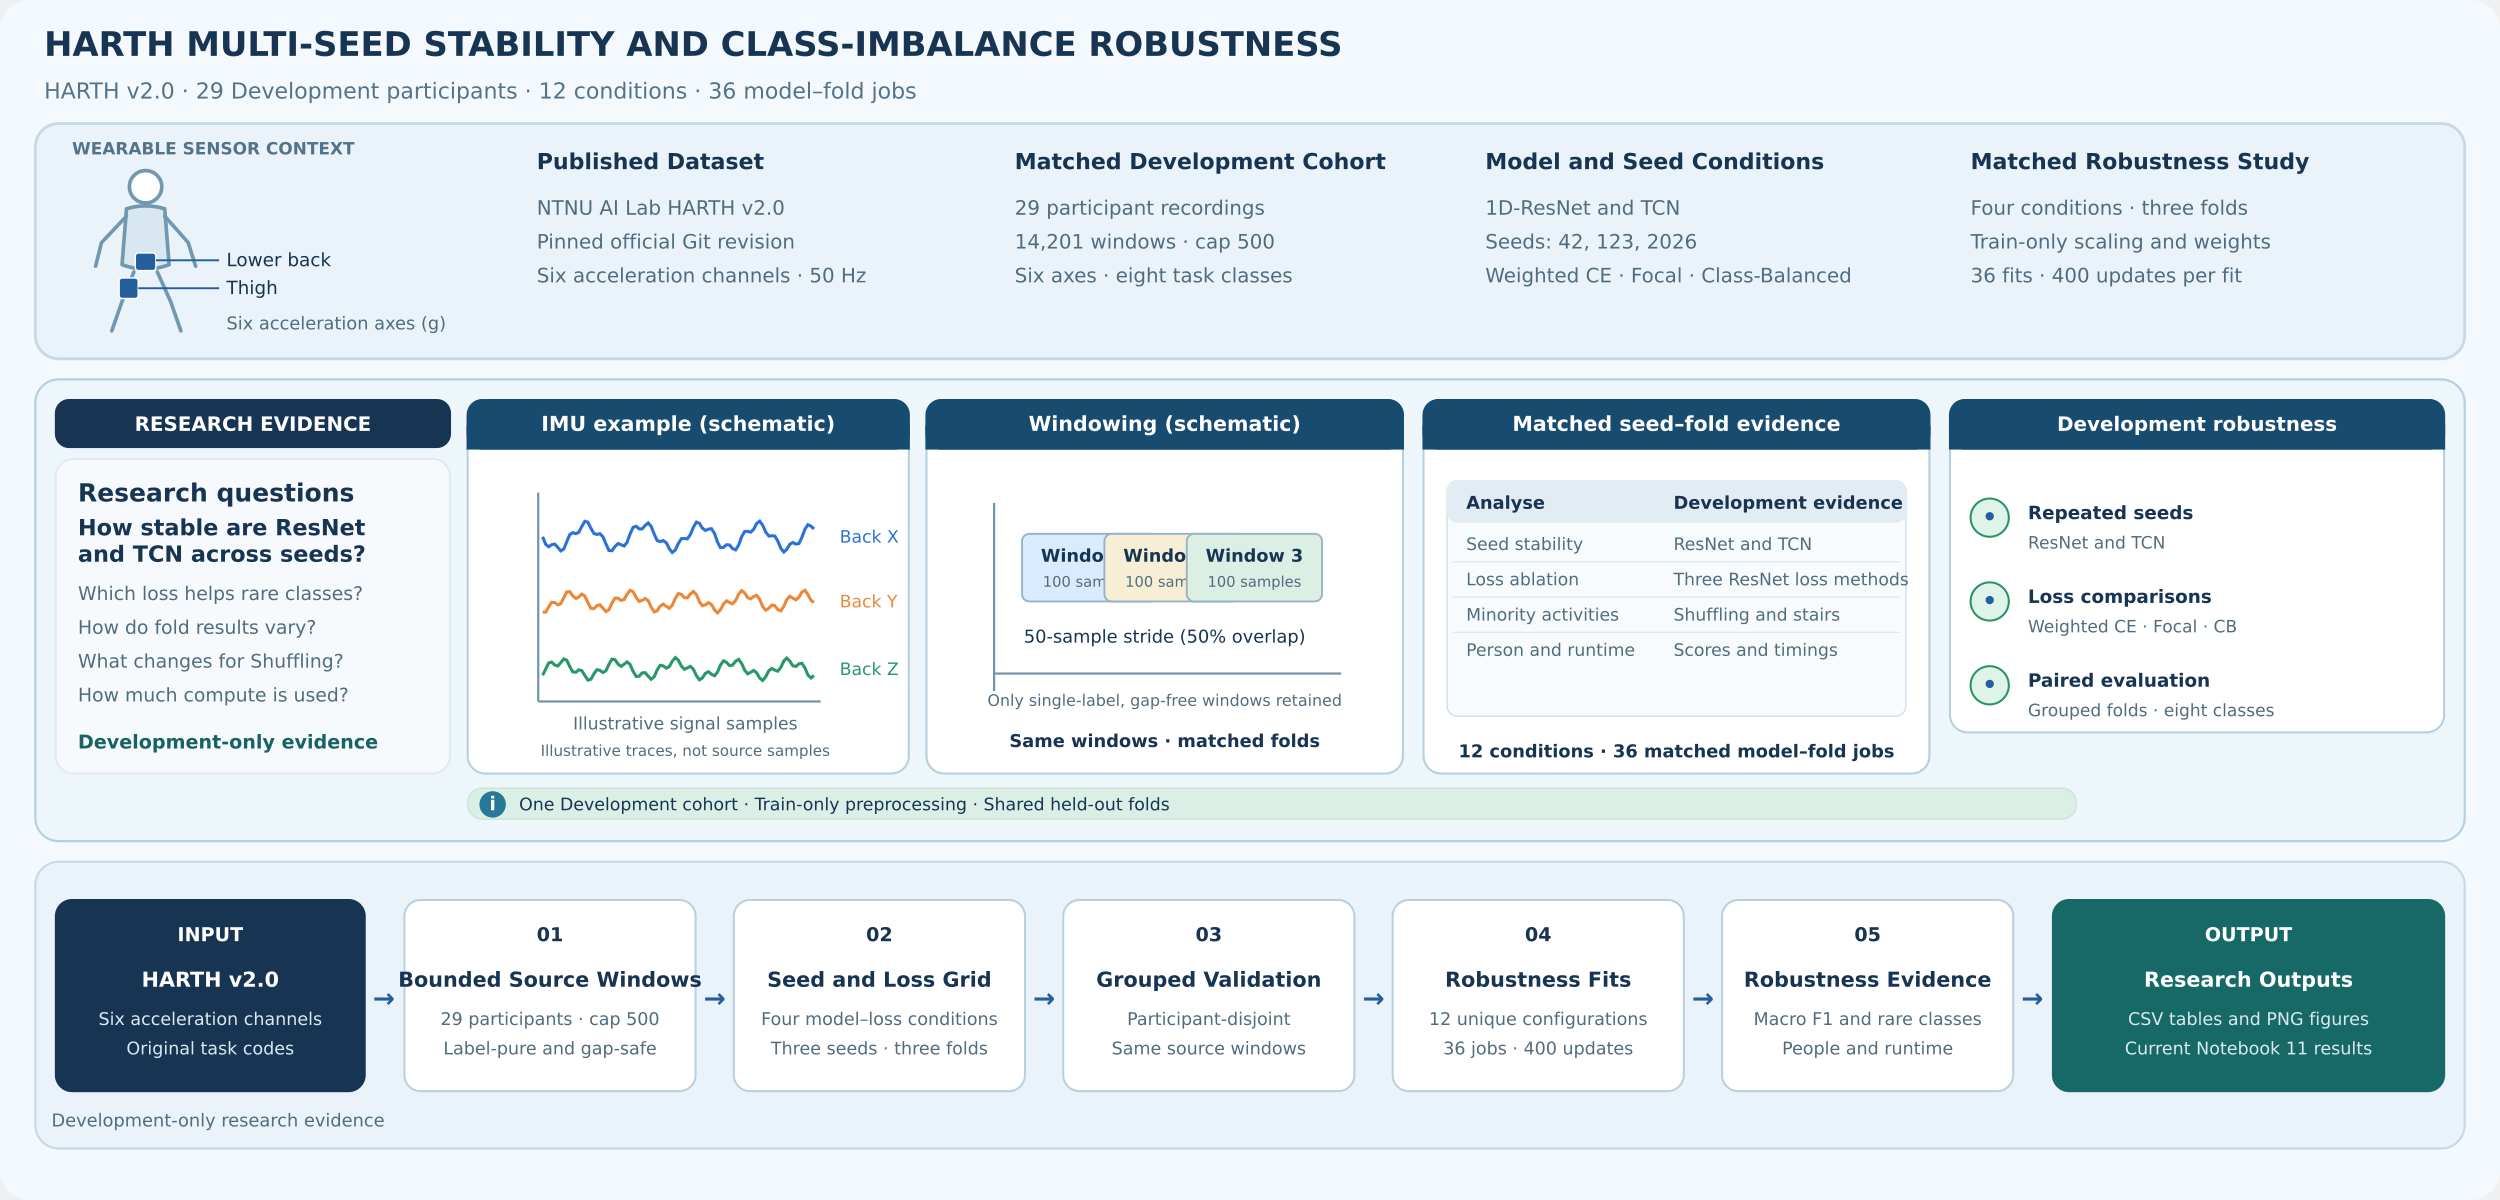
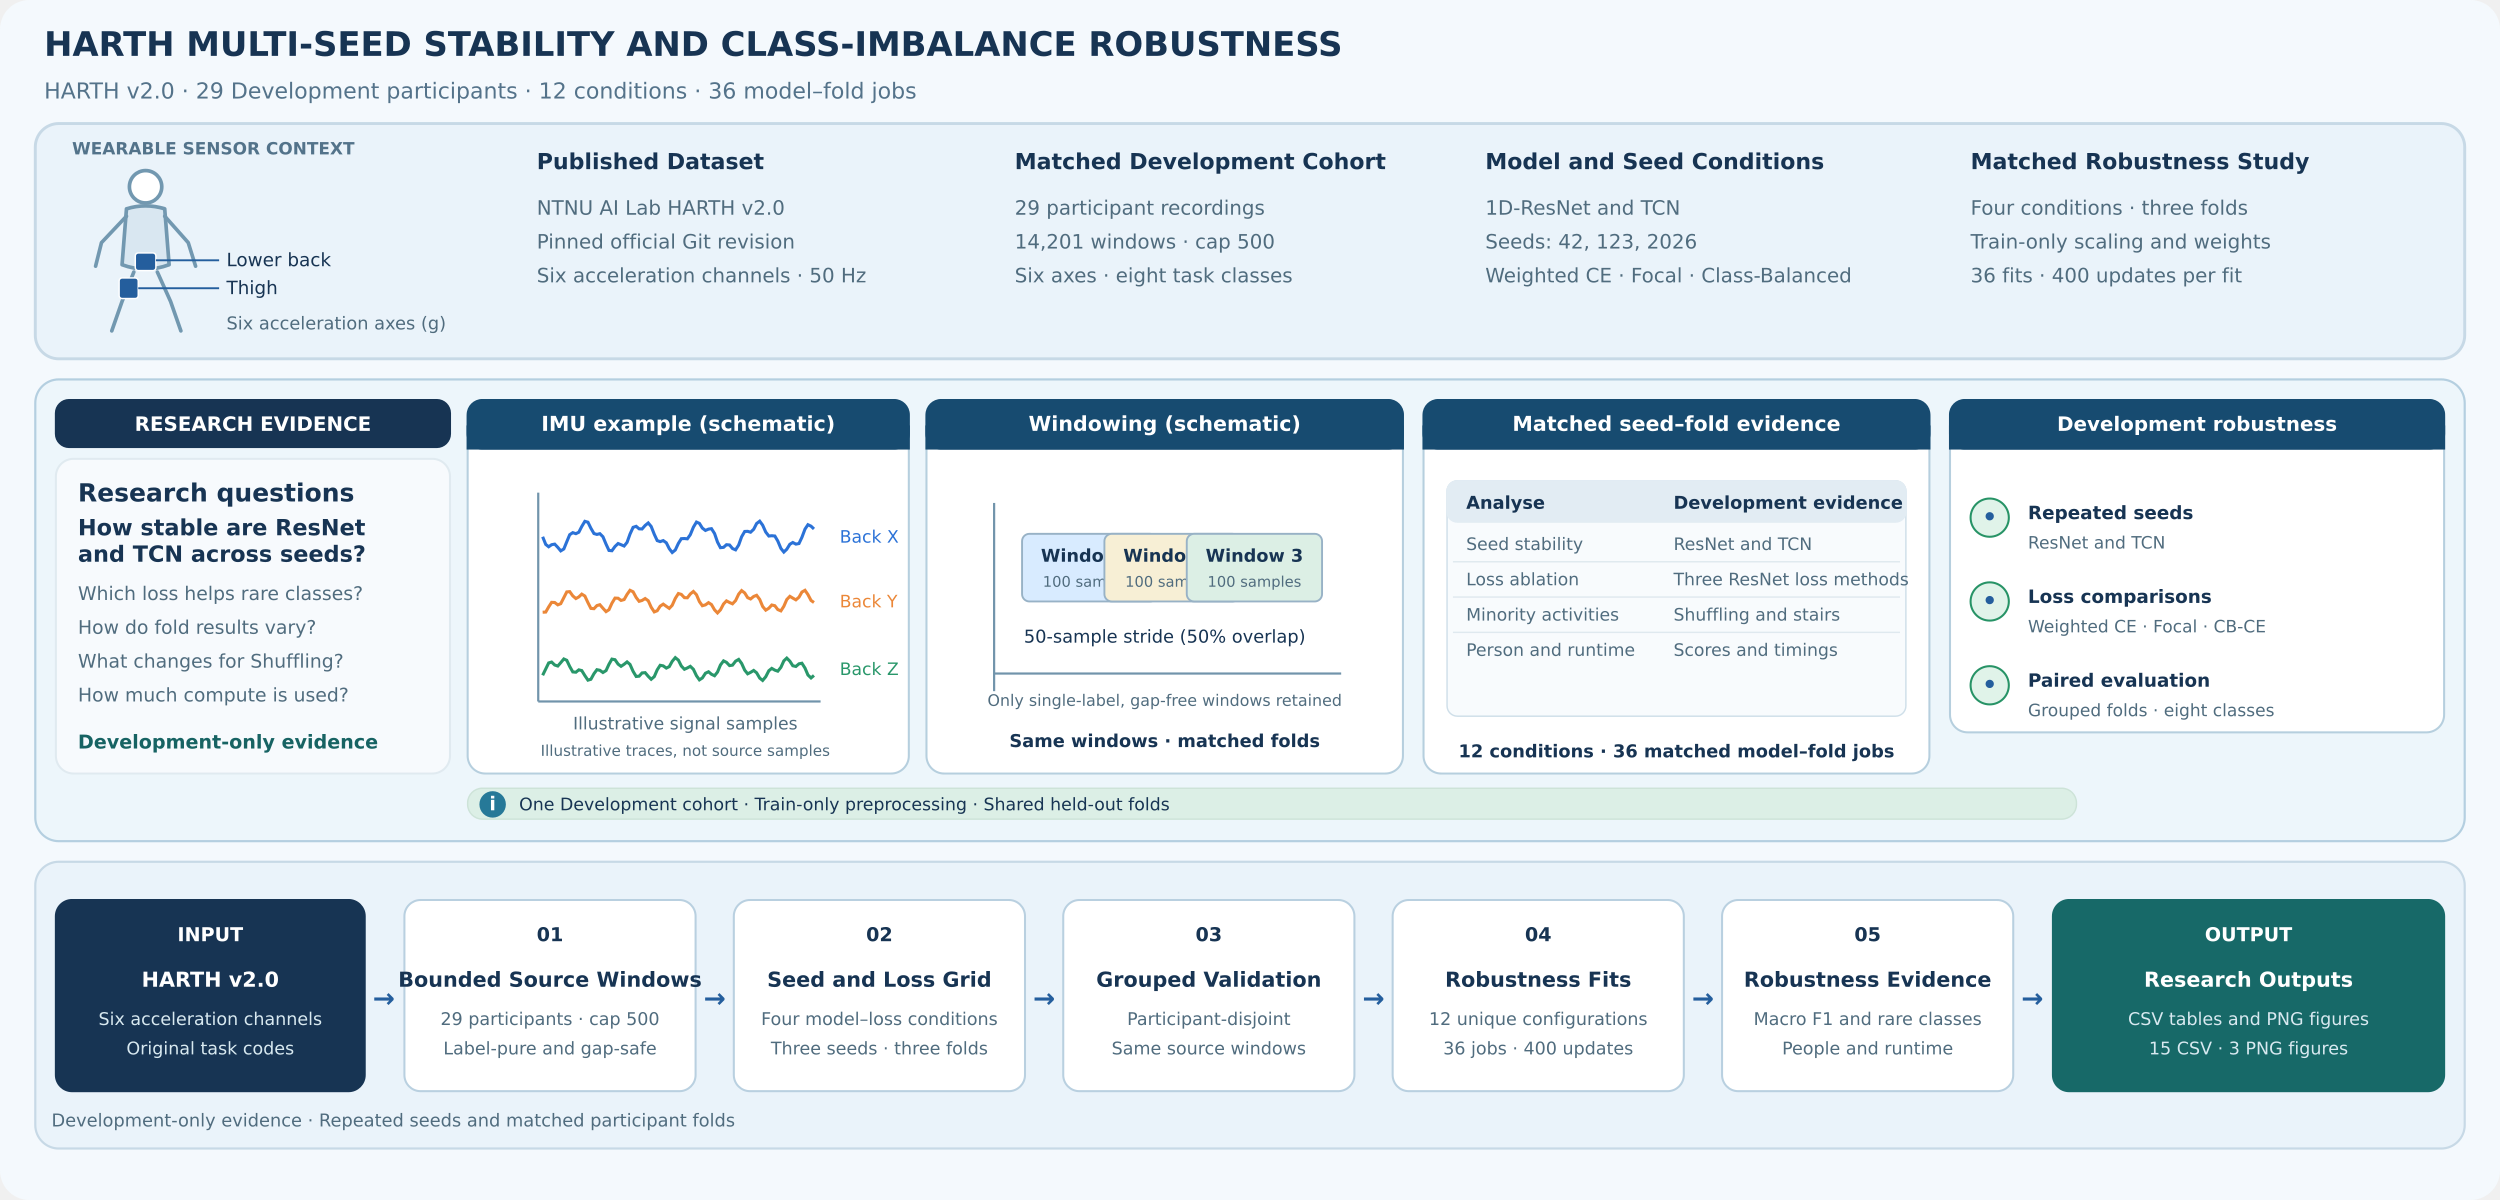
<svg xmlns="http://www.w3.org/2000/svg" width="1700" height="816" viewBox="0 0 1700 816" role="img" aria-labelledby="title desc">
  <rect x="0" y="0" width="1700" height="816" rx="20" fill="#F4F9FD" stroke="#F4F9FD" stroke-width="0" />
  <g font-family="DejaVu Sans, Arial, sans-serif">
    <text x="30" y="38" font-size="23" font-weight="700" fill="#173453">HARTH MULTI-SEED STABILITY AND CLASS-IMBALANCE ROBUSTNESS</text>
    <text x="30" y="67" font-size="15" fill="#54738A">HARTH v2.0 · 29 Development participants · 12 conditions · 36 model–fold jobs</text>
    <rect x="24" y="84" width="1652" height="160" rx="16" fill="#EAF3FA" stroke="#C7D9E6" stroke-width="2" />
    <text x="49" y="105" font-size="11.5" font-weight="700" fill="#53738A">WEARABLE SENSOR CONTEXT</text>
    <g fill="none" stroke="#7298B0" stroke-width="2.5" stroke-linejoin="round" stroke-linecap="round">
      <circle cx="99" cy="127" r="11" fill="#FFFFFF" />
      <path d="M86 142 Q99 138 112 142 L115 180 Q99 186 83 180 Z" fill="#D9E7F1" />
      <path d="M86 147 L69 165 L65 181 M112 147 L128 165 L133 181 M91 185 L83 205 L76 225 M107 185 L116 205 L123 225" />
    </g>
    <rect x="92" y="172" width="14" height="12" rx="2" fill="#245E9D" stroke="#FFFFFF" stroke-width="1" />
    <rect x="81" y="189" width="13" height="14" rx="2" fill="#245E9D" stroke="#FFFFFF" stroke-width="1" />
    <line x1="106" y1="177" x2="149" y2="177" stroke="#245E9D" stroke-width="1.3" />
    <line x1="94" y1="196" x2="149" y2="196" stroke="#245E9D" stroke-width="1.3" />
    <text x="154" y="181" font-size="12.5" fill="#173453">Lower back</text>
    <text x="154" y="200" font-size="12.5" fill="#173453">Thigh</text>
    <text x="154" y="224" font-size="12.1" fill="#506C7E">Six acceleration axes (g)</text>
    <text x="365" y="115" font-size="15" font-weight="700" fill="#173453">Published Dataset</text>
    <text x="365" y="146" font-size="13.5" fill="#506C7E">NTNU AI Lab HARTH v2.0</text>
    <text x="365" y="169" font-size="13.5" fill="#506C7E">Pinned official Git revision</text>
    <text x="365" y="192" font-size="13.5" fill="#506C7E">Six acceleration channels · 50 Hz</text>
    <text x="690" y="115" font-size="15" font-weight="700" fill="#173453">Matched Development Cohort</text>
    <text x="690" y="146" font-size="13.5" fill="#506C7E">29 participant recordings</text>
    <text x="690" y="169" font-size="13.5" fill="#506C7E">14,201 windows · cap 500</text>
    <text x="690" y="192" font-size="13.5" fill="#506C7E">Six axes · eight task classes</text>
    <text x="1010" y="115" font-size="15" font-weight="700" fill="#173453">Model and Seed Conditions</text>
    <text x="1010" y="146" font-size="13.5" fill="#506C7E">1D-ResNet and TCN</text>
    <text x="1010" y="169" font-size="13.5" fill="#506C7E">Seeds: 42, 123, 2026</text>
    <text x="1010" y="192" font-size="13.5" fill="#506C7E">Weighted CE · Focal · Class-Balanced</text>
    <text x="1340" y="115" font-size="15" font-weight="700" fill="#173453">Matched Robustness Study</text>
    <text x="1340" y="146" font-size="13.5" fill="#506C7E">Four conditions · three folds</text>
    <text x="1340" y="169" font-size="13.5" fill="#506C7E">Train-only scaling and weights</text>
    <text x="1340" y="192" font-size="13.5" fill="#506C7E">36 fits · 400 updates per fit</text>
    <rect x="24" y="258" width="1652" height="314" rx="16" fill="#EDF6FB" stroke="#B4CFE0" stroke-width="1.5" />
    <rect x="38" y="272" width="268" height="32" rx="9" fill="#173453" stroke="#173453" stroke-width="1.4" />
    <text x="172" y="293" font-size="13.5" font-weight="700" fill="#FFFFFF" text-anchor="middle">RESEARCH EVIDENCE</text>
    <rect x="38" y="312" width="268" height="214" rx="12" fill="#F7FAFD" stroke="#E0EAF0" stroke-width="1.4" />
    <text x="53" y="341" font-size="17" font-weight="700" fill="#173453">Research questions</text>
    <text x="53" y="364" font-size="15.2" font-weight="700" fill="#173453">How stable are ResNet</text>
    <text x="53" y="382" font-size="15.2" font-weight="700" fill="#173453">and TCN across seeds?</text>
    <text x="53" y="408" font-size="12.8" fill="#506C7E">Which loss helps rare classes?</text>
    <text x="53" y="431" font-size="12.8" fill="#506C7E">How do fold results vary?</text>
    <text x="53" y="454" font-size="12.8" fill="#506C7E">What changes for Shuffling?</text>
    <text x="53" y="477" font-size="12.8" fill="#506C7E">How much compute is used?</text>
    <text x="53" y="509" font-size="13" font-weight="700" fill="#176363">Development-only evidence</text>
    <rect x="318" y="272" width="300" height="254" rx="12" fill="#FFFFFF" stroke="#B6CFDE" stroke-width="1.4" />
    <rect x="318" y="272" width="300" height="33" rx="10" fill="#174B70" stroke="#174B70" stroke-width="1.4" />
    <rect x="318" y="290" width="300" height="15" rx="0" fill="#174B70" stroke="#174B70" stroke-width="1.4" />
    <text x="468" y="293" font-size="14" font-weight="700" fill="#FFFFFF" text-anchor="middle">IMU example (schematic)</text>
    <rect x="630" y="272" width="324" height="254" rx="12" fill="#FFFFFF" stroke="#B6CFDE" stroke-width="1.4" />
    <rect x="630" y="272" width="324" height="33" rx="10" fill="#174B70" stroke="#174B70" stroke-width="1.4" />
    <rect x="630" y="290" width="324" height="15" rx="0" fill="#174B70" stroke="#174B70" stroke-width="1.4" />
    <text x="792" y="293" font-size="14" font-weight="700" fill="#FFFFFF" text-anchor="middle">Windowing (schematic)</text>
    <rect x="968" y="272" width="344" height="254" rx="12" fill="#FFFFFF" stroke="#B6CFDE" stroke-width="1.4" />
    <rect x="968" y="272" width="344" height="33" rx="10" fill="#174B70" stroke="#174B70" stroke-width="1.4" />
    <rect x="968" y="290" width="344" height="15" rx="0" fill="#174B70" stroke="#174B70" stroke-width="1.4" />
    <text x="1140" y="293" font-size="14" font-weight="700" fill="#FFFFFF" text-anchor="middle">Matched seed–fold evidence</text>
    <rect x="1326" y="272" width="336" height="226" rx="12" fill="#FFFFFF" stroke="#B6CFDE" stroke-width="1.4" />
    <rect x="1326" y="272" width="336" height="33" rx="10" fill="#174B70" stroke="#174B70" stroke-width="1.4" />
    <rect x="1326" y="290" width="336" height="15" rx="0" fill="#174B70" stroke="#174B70" stroke-width="1.4" />
    <text x="1494" y="293" font-size="13.5" font-weight="700" fill="#FFFFFF" text-anchor="middle">Development robustness</text>
    <g transform="translate(16 0)">
      <line x1="350" y1="477" x2="542" y2="477" stroke="#7194ab" stroke-width="1.5" />
      <line x1="350" y1="335" x2="350" y2="477" stroke="#7194ab" stroke-width="1.5" />
      <path d="M353.0,365.0 L355.1,370.2 L357.1,371.8 L359.1,370.4 L361.2,370.0 L363.3,372.2 L365.3,374.6 L367.4,373.3 L369.4,368.4 L371.4,363.6 L373.5,362.2 L375.6,362.9 L377.6,361.9 L379.6,358.0 L381.7,354.5 L383.8,355.1 L385.8,359.2 L387.9,362.8 L389.9,363.4 L391.9,362.9 L394.0,365.0 L396.1,370.0 L398.1,374.3 L400.1,374.5 L402.2,371.6 L404.3,369.6 L406.3,370.4 L408.4,371.3 L410.4,368.8 L412.4,363.2 L414.5,358.6 L416.6,357.9 L418.6,359.6 L420.6,359.7 L422.7,357.3 L424.8,355.6 L426.8,358.0 L428.9,363.3 L430.9,367.6 L432.9,368.3 L435.0,367.6 L437.1,369.1 L439.1,373.1 L441.1,375.7 L443.2,374.0 L445.3,369.5 L447.3,366.3 L449.4,366.2 L451.4,366.4 L453.4,363.6 L455.5,358.5 L457.6,355.0 L459.6,355.9 L461.6,359.1 L463.7,360.7 L465.8,359.8 L467.8,359.5 L469.9,362.8 L471.9,368.6 L473.9,372.4 L476.0,372.2 L478.0,370.4 L480.1,370.6 L482.1,373.0 L484.2,373.9 L486.3,370.6 L488.3,365.0 L490.4,361.4 L492.4,361.3 L494.4,361.9 L496.5,359.9 L498.5,356.0 L500.6,354.4 L502.6,357.1 L504.7,361.8 L506.8,364.5 L508.8,364.3 L510.9,364.5 L512.9,367.9 L515.0,372.9 L517.0,375.4 L519.0,373.5 L521.1,370.1 L523.1,368.9 L525.2,370.0 L527.3,369.6 L529.3,365.4 L531.4,359.8 L533.4,356.8 L535.5,357.8 L537.5,359.7" stroke="#2B72D7" fill="none" stroke-width="2.1" />
      <text x="555" y="369" font-size="11.7" fill="#2B72D7">Back X</text>
      <path d="M353.0,416.3 L355.1,416.2 L357.1,412.7 L359.1,409.6 L361.2,409.7 L363.3,411.3 L365.3,410.5 L367.4,406.4 L369.4,402.5 L371.4,402.3 L373.5,405.2 L375.6,407.0 L377.6,405.9 L379.6,404.0 L381.7,405.3 L383.8,409.8 L385.8,413.7 L387.9,413.9 L389.9,411.8 L391.9,411.2 L394.0,413.6 L396.1,415.9 L398.1,414.6 L400.1,410.2 L402.2,406.7 L404.3,406.8 L406.3,408.3 L408.4,407.7 L410.4,404.2 L412.4,401.4 L414.5,402.4 L416.6,406.3 L418.6,408.9 L420.6,408.3 L422.7,407.0 L424.8,408.5 L426.8,412.9 L428.9,416.1 L430.9,415.3 L432.9,412.2 L435.0,410.8 L437.1,412.3 L439.1,413.7 L441.1,411.6 L443.2,406.9 L445.3,403.6 L447.3,404.2 L449.4,406.4 L451.4,406.5 L453.4,403.9 L455.5,402.2 L457.6,404.4 L459.6,409.1 L461.6,411.9 L463.7,411.3 L465.8,409.8 L467.8,411.1 L469.9,414.7 L471.9,416.8 L473.9,414.7 L476.0,410.7 L478.0,408.6 L480.1,409.7 L482.1,410.6 L484.2,408.4 L486.3,404.0 L488.3,401.6 L490.4,403.2 L492.4,406.4 L494.4,407.3 L496.5,405.6 L498.5,404.8 L500.6,407.6 L502.6,412.4 L504.7,414.9 L506.8,413.6 L508.8,411.4 L510.9,411.9 L512.9,414.5 L515.0,415.4 L517.0,412.3 L519.0,407.7 L521.1,405.5 L523.1,406.7 L525.2,407.9 L527.3,406.1 L529.3,402.6 L531.4,401.4 L533.4,404.3 L535.5,408.3 L537.5,409.7" stroke="#EB8738" fill="none" stroke-width="2.1" />
      <text x="555" y="413" font-size="11.7" fill="#EB8738">Back Y</text>
      <path d="M353.0,459.2 L355.1,454.9 L357.1,450.8 L359.1,450.2 L361.2,452.2 L363.3,452.9 L365.3,450.6 L367.4,448.1 L369.4,449.0 L371.4,453.2 L373.5,456.9 L375.6,457.1 L377.6,455.5 L379.6,456.0 L381.7,459.4 L383.8,462.5 L385.8,461.9 L387.9,458.1 L389.9,455.4 L391.9,455.8 L394.0,457.3 L396.1,456.0 L398.1,451.7 L400.1,448.2 L402.2,448.6 L404.3,451.6 L406.3,453.1 L408.4,451.7 L410.4,450.1 L412.4,451.8 L414.5,456.5 L416.6,460.0 L418.6,459.8 L420.6,457.6 L422.7,457.4 L424.8,459.9 L426.8,461.9 L428.9,460.1 L430.9,455.5 L432.9,452.4 L435.0,452.8 L437.1,454.3 L439.1,453.3 L441.1,449.7 L443.2,447.2 L445.3,448.9 L447.3,452.9 L449.4,455.1 L451.4,454.2 L453.4,453.1 L455.5,455.1 L457.6,459.5 L459.6,462.3 L461.6,461.0 L463.7,457.8 L465.8,456.8 L467.8,458.5 L469.9,459.5 L471.9,457.0 L473.9,452.2 L476.0,449.4 L478.0,450.4 L480.1,452.6 L482.1,452.3 L484.2,449.6 L486.3,448.4 L488.3,451.1 L490.4,455.7 L492.4,458.2 L494.4,457.2 L496.5,455.9 L498.5,457.5 L500.6,461.1 L502.6,462.7 L504.7,460.2 L506.8,456.1 L508.8,454.5 L510.9,455.7 L512.9,456.4 L515.0,453.8 L517.0,449.4 L519.0,447.5 L521.1,449.6 L523.1,452.7 L525.2,453.2 L527.3,451.4 L529.3,451.0 L531.4,454.3 L533.4,459.0 L535.5,461.0 L537.5,459.3" stroke="#29976A" fill="none" stroke-width="2.1" />
      <text x="555" y="459" font-size="11.7" fill="#29976A">Back Z</text>
      <text x="450" y="496" font-size="11.7" fill="#506C7E" text-anchor="middle">Illustrative signal samples</text>
      <text x="450" y="514" font-size="10.3" fill="#506C7E" text-anchor="middle">Illustrative traces, not source samples</text>
    </g>
    <line x1="676" y1="458" x2="912" y2="458" stroke="#7194ab" stroke-width="1.5" />
    <line x1="676" y1="342" x2="676" y2="470" stroke="#7194ab" stroke-width="1.5" />
    <rect x="695" y="363" width="92" height="46" rx="5" fill="#d8ebff" stroke="#98b2c6" stroke-width="1.3" />
    <text x="741" y="382" font-size="12" font-weight="700" fill="#173453" text-anchor="middle">Window 1</text>
    <text x="741" y="399" font-size="10" fill="#506C7E" text-anchor="middle">100 samples</text>
    <rect x="751" y="363" width="92" height="46" rx="5" fill="#f7efd5" stroke="#98b2c6" stroke-width="1.3" />
    <text x="797" y="382" font-size="12" font-weight="700" fill="#173453" text-anchor="middle">Window 2</text>
    <text x="797" y="399" font-size="10" fill="#506C7E" text-anchor="middle">100 samples</text>
    <rect x="807" y="363" width="92" height="46" rx="5" fill="#dcefe5" stroke="#98b2c6" stroke-width="1.3" />
    <text x="853" y="382" font-size="12" font-weight="700" fill="#173453" text-anchor="middle">Window 3</text>
    <text x="853" y="399" font-size="10" fill="#506C7E" text-anchor="middle">100 samples</text>
    <text x="792" y="437" font-size="12.1" fill="#173453" text-anchor="middle">50-sample stride (50% overlap)</text>
    <text x="792" y="480" font-size="10.8" fill="#506C7E" text-anchor="middle">Only single-label, gap-free windows retained</text>
    <text x="792" y="508" font-size="12.1" font-weight="700" fill="#173453" text-anchor="middle">Same windows · matched folds</text>
    <rect x="984" y="327" width="312" height="160" rx="7" fill="#F8FBFD" stroke="#CFDFE9" stroke-width="1" />
    <rect x="984" y="327" width="312" height="28" rx="7" fill="#E2ECF3" stroke="#E2ECF3" stroke-width="1" />
    <text x="997" y="346" font-size="12.1" font-weight="700" fill="#173453">Analyse</text>
    <text x="1138" y="346" font-size="12.1" font-weight="700" fill="#173453">Development evidence</text>
    <text x="997" y="374" font-size="11.7" fill="#506C7E">Seed stability</text>
    <text x="1138" y="374" font-size="11.7" fill="#506C7E">ResNet and TCN</text>
    <line x1="988" y1="382" x2="1292" y2="382" stroke="#DFE9EF" stroke-width="1" />
    <text x="997" y="398" font-size="11.7" fill="#506C7E">Loss ablation</text>
    <text x="1138" y="398" font-size="11.7" fill="#506C7E">Three ResNet loss methods</text>
    <line x1="988" y1="406" x2="1292" y2="406" stroke="#DFE9EF" stroke-width="1" />
    <text x="997" y="422" font-size="11.7" fill="#506C7E">Minority activities</text>
    <text x="1138" y="422" font-size="11.7" fill="#506C7E">Shuffling and stairs</text>
    <line x1="988" y1="430" x2="1292" y2="430" stroke="#DFE9EF" stroke-width="1" />
    <text x="997" y="446" font-size="11.7" fill="#506C7E">Person and runtime</text>
    <text x="1138" y="446" font-size="11.7" fill="#506C7E">Scores and timings</text>
    <text x="1140" y="515" font-size="12.1" font-weight="700" fill="#173453" text-anchor="middle">12 conditions · 36 matched model–fold jobs</text>
    <circle cx="1353" cy="352" r="13" fill="#E0F3E9" stroke="#279366" stroke-width="1.4" />
    <text x="1353" y="357" font-size="16" font-weight="700" fill="#245E9D" text-anchor="middle">•</text>
    <text x="1379" y="353" font-size="12.5" font-weight="700" fill="#173453">Repeated seeds</text>
    <text x="1379" y="373" font-size="11.6" fill="#506C7E">ResNet and TCN</text>
    <circle cx="1353" cy="409" r="13" fill="#E0F3E9" stroke="#279366" stroke-width="1.4" />
    <text x="1353" y="414" font-size="16" font-weight="700" fill="#245E9D" text-anchor="middle">•</text>
    <text x="1379" y="410" font-size="12.5" font-weight="700" fill="#173453">Loss comparisons</text>
-     <text x="1379" y="430" font-size="11.6" fill="#506C7E">Weighted CE · Focal · CB</text>
+     <text x="1379" y="430" font-size="11.6" fill="#506C7E">Weighted CE · Focal · CB-CE</text>
    <circle cx="1353" cy="466" r="13" fill="#E0F3E9" stroke="#279366" stroke-width="1.4" />
    <text x="1353" y="471" font-size="16" font-weight="700" fill="#245E9D" text-anchor="middle">•</text>
    <text x="1379" y="467" font-size="12.5" font-weight="700" fill="#173453">Paired evaluation</text>
    <text x="1379" y="487" font-size="11.6" fill="#506C7E">Grouped folds · eight classes</text>
    <rect x="318" y="536" width="1094" height="21" rx="10" fill="#DCEFE6" stroke="#CDE3D8" stroke-width="1" />
    <circle cx="335" cy="547" r="9" fill="#267998" />
    <text x="335" y="551" font-size="13" font-weight="700" fill="#FFFFFF" text-anchor="middle">i</text>
    <text x="353" y="551" font-size="11.8" fill="#173453">One Development cohort · Train-only preprocessing · Shared held-out folds</text>
    <rect x="24" y="586" width="1652" height="195" rx="16" fill="#EAF3FA" stroke="#C7D9E6" stroke-width="1.5" />
    <rect x="38" y="612" width="210" height="130" rx="11" fill="#173453" stroke="#173453" stroke-width="1.4" />
    <text x="143" y="640" font-size="13" font-weight="700" fill="#FFFFFF" text-anchor="middle">INPUT</text>
    <text x="143" y="671" font-size="14.1" font-weight="700" fill="#FFFFFF" text-anchor="middle">HARTH v2.0</text>
    <text x="143" y="697" font-size="11.9" fill="#D8E9F0" text-anchor="middle">Six acceleration channels</text>
    <text x="143" y="717" font-size="11.9" fill="#D8E9F0" text-anchor="middle">Original task codes</text>
    <text x="261" y="685" font-size="18" font-weight="700" fill="#245E9D" text-anchor="middle">→</text>
    <rect x="275" y="612" width="198" height="130" rx="11" fill="#FFFFFF" stroke="#B9D0E0" stroke-width="1.4" />
    <text x="374" y="640" font-size="13" font-weight="700" fill="#173453" text-anchor="middle">01</text>
    <text x="374" y="671" font-size="14.1" font-weight="700" fill="#173453" text-anchor="middle">Bounded Source Windows</text>
    <text x="374" y="697" font-size="11.9" fill="#506C7E" text-anchor="middle">29 participants · cap 500</text>
    <text x="374" y="717" font-size="11.9" fill="#506C7E" text-anchor="middle">Label-pure and gap-safe</text>
    <text x="486" y="685" font-size="18" font-weight="700" fill="#245E9D" text-anchor="middle">→</text>
    <rect x="499" y="612" width="198" height="130" rx="11" fill="#FFFFFF" stroke="#B9D0E0" stroke-width="1.4" />
    <text x="598" y="640" font-size="13" font-weight="700" fill="#173453" text-anchor="middle">02</text>
    <text x="598" y="671" font-size="14.1" font-weight="700" fill="#173453" text-anchor="middle">Seed and Loss Grid</text>
    <text x="598" y="697" font-size="11.9" fill="#506C7E" text-anchor="middle">Four model–loss conditions</text>
    <text x="598" y="717" font-size="11.9" fill="#506C7E" text-anchor="middle">Three seeds · three folds</text>
    <text x="710" y="685" font-size="18" font-weight="700" fill="#245E9D" text-anchor="middle">→</text>
    <rect x="723" y="612" width="198" height="130" rx="11" fill="#FFFFFF" stroke="#B9D0E0" stroke-width="1.4" />
    <text x="822" y="640" font-size="13" font-weight="700" fill="#173453" text-anchor="middle">03</text>
    <text x="822" y="671" font-size="14.1" font-weight="700" fill="#173453" text-anchor="middle">Grouped Validation</text>
    <text x="822" y="697" font-size="11.9" fill="#506C7E" text-anchor="middle">Participant-disjoint</text>
    <text x="822" y="717" font-size="11.9" fill="#506C7E" text-anchor="middle">Same source windows</text>
    <text x="934" y="685" font-size="18" font-weight="700" fill="#245E9D" text-anchor="middle">→</text>
    <rect x="947" y="612" width="198" height="130" rx="11" fill="#FFFFFF" stroke="#B9D0E0" stroke-width="1.4" />
    <text x="1046" y="640" font-size="13" font-weight="700" fill="#173453" text-anchor="middle">04</text>
    <text x="1046" y="671" font-size="14.1" font-weight="700" fill="#173453" text-anchor="middle">Robustness Fits</text>
    <text x="1046" y="697" font-size="11.9" fill="#506C7E" text-anchor="middle">12 unique configurations</text>
    <text x="1046" y="717" font-size="11.9" fill="#506C7E" text-anchor="middle">36 jobs · 400 updates</text>
    <text x="1158" y="685" font-size="18" font-weight="700" fill="#245E9D" text-anchor="middle">→</text>
    <rect x="1171" y="612" width="198" height="130" rx="11" fill="#FFFFFF" stroke="#B9D0E0" stroke-width="1.4" />
    <text x="1270" y="640" font-size="13" font-weight="700" fill="#173453" text-anchor="middle">05</text>
    <text x="1270" y="671" font-size="14.1" font-weight="700" fill="#173453" text-anchor="middle">Robustness Evidence</text>
    <text x="1270" y="697" font-size="11.9" fill="#506C7E" text-anchor="middle">Macro F1 and rare classes</text>
    <text x="1270" y="717" font-size="11.9" fill="#506C7E" text-anchor="middle">People and runtime</text>
    <text x="1382" y="685" font-size="18" font-weight="700" fill="#245E9D" text-anchor="middle">→</text>
    <rect x="1396" y="612" width="266" height="130" rx="11" fill="#176968" stroke="#176968" stroke-width="1.4" />
    <text x="1529" y="640" font-size="13" font-weight="700" fill="#FFFFFF" text-anchor="middle">OUTPUT</text>
    <text x="1529" y="671" font-size="14.1" font-weight="700" fill="#FFFFFF" text-anchor="middle">Research Outputs</text>
    <text x="1529" y="697" font-size="11.9" fill="#D8E9F0" text-anchor="middle">CSV tables and PNG figures</text>
-     <text x="1529" y="717" font-size="11.9" fill="#D8E9F0" text-anchor="middle">Current Notebook 11 results</text>
-     <text x="35" y="766" font-size="12.1" fill="#506C7E">Development-only research evidence</text>
+     <text x="1529" y="717" font-size="11.9" fill="#D8E9F0" text-anchor="middle">15 CSV · 3 PNG figures</text>
+     <text x="35" y="766" font-size="12.1" fill="#506C7E">Development-only evidence · Repeated seeds and matched participant folds</text>
  </g>
</svg>
